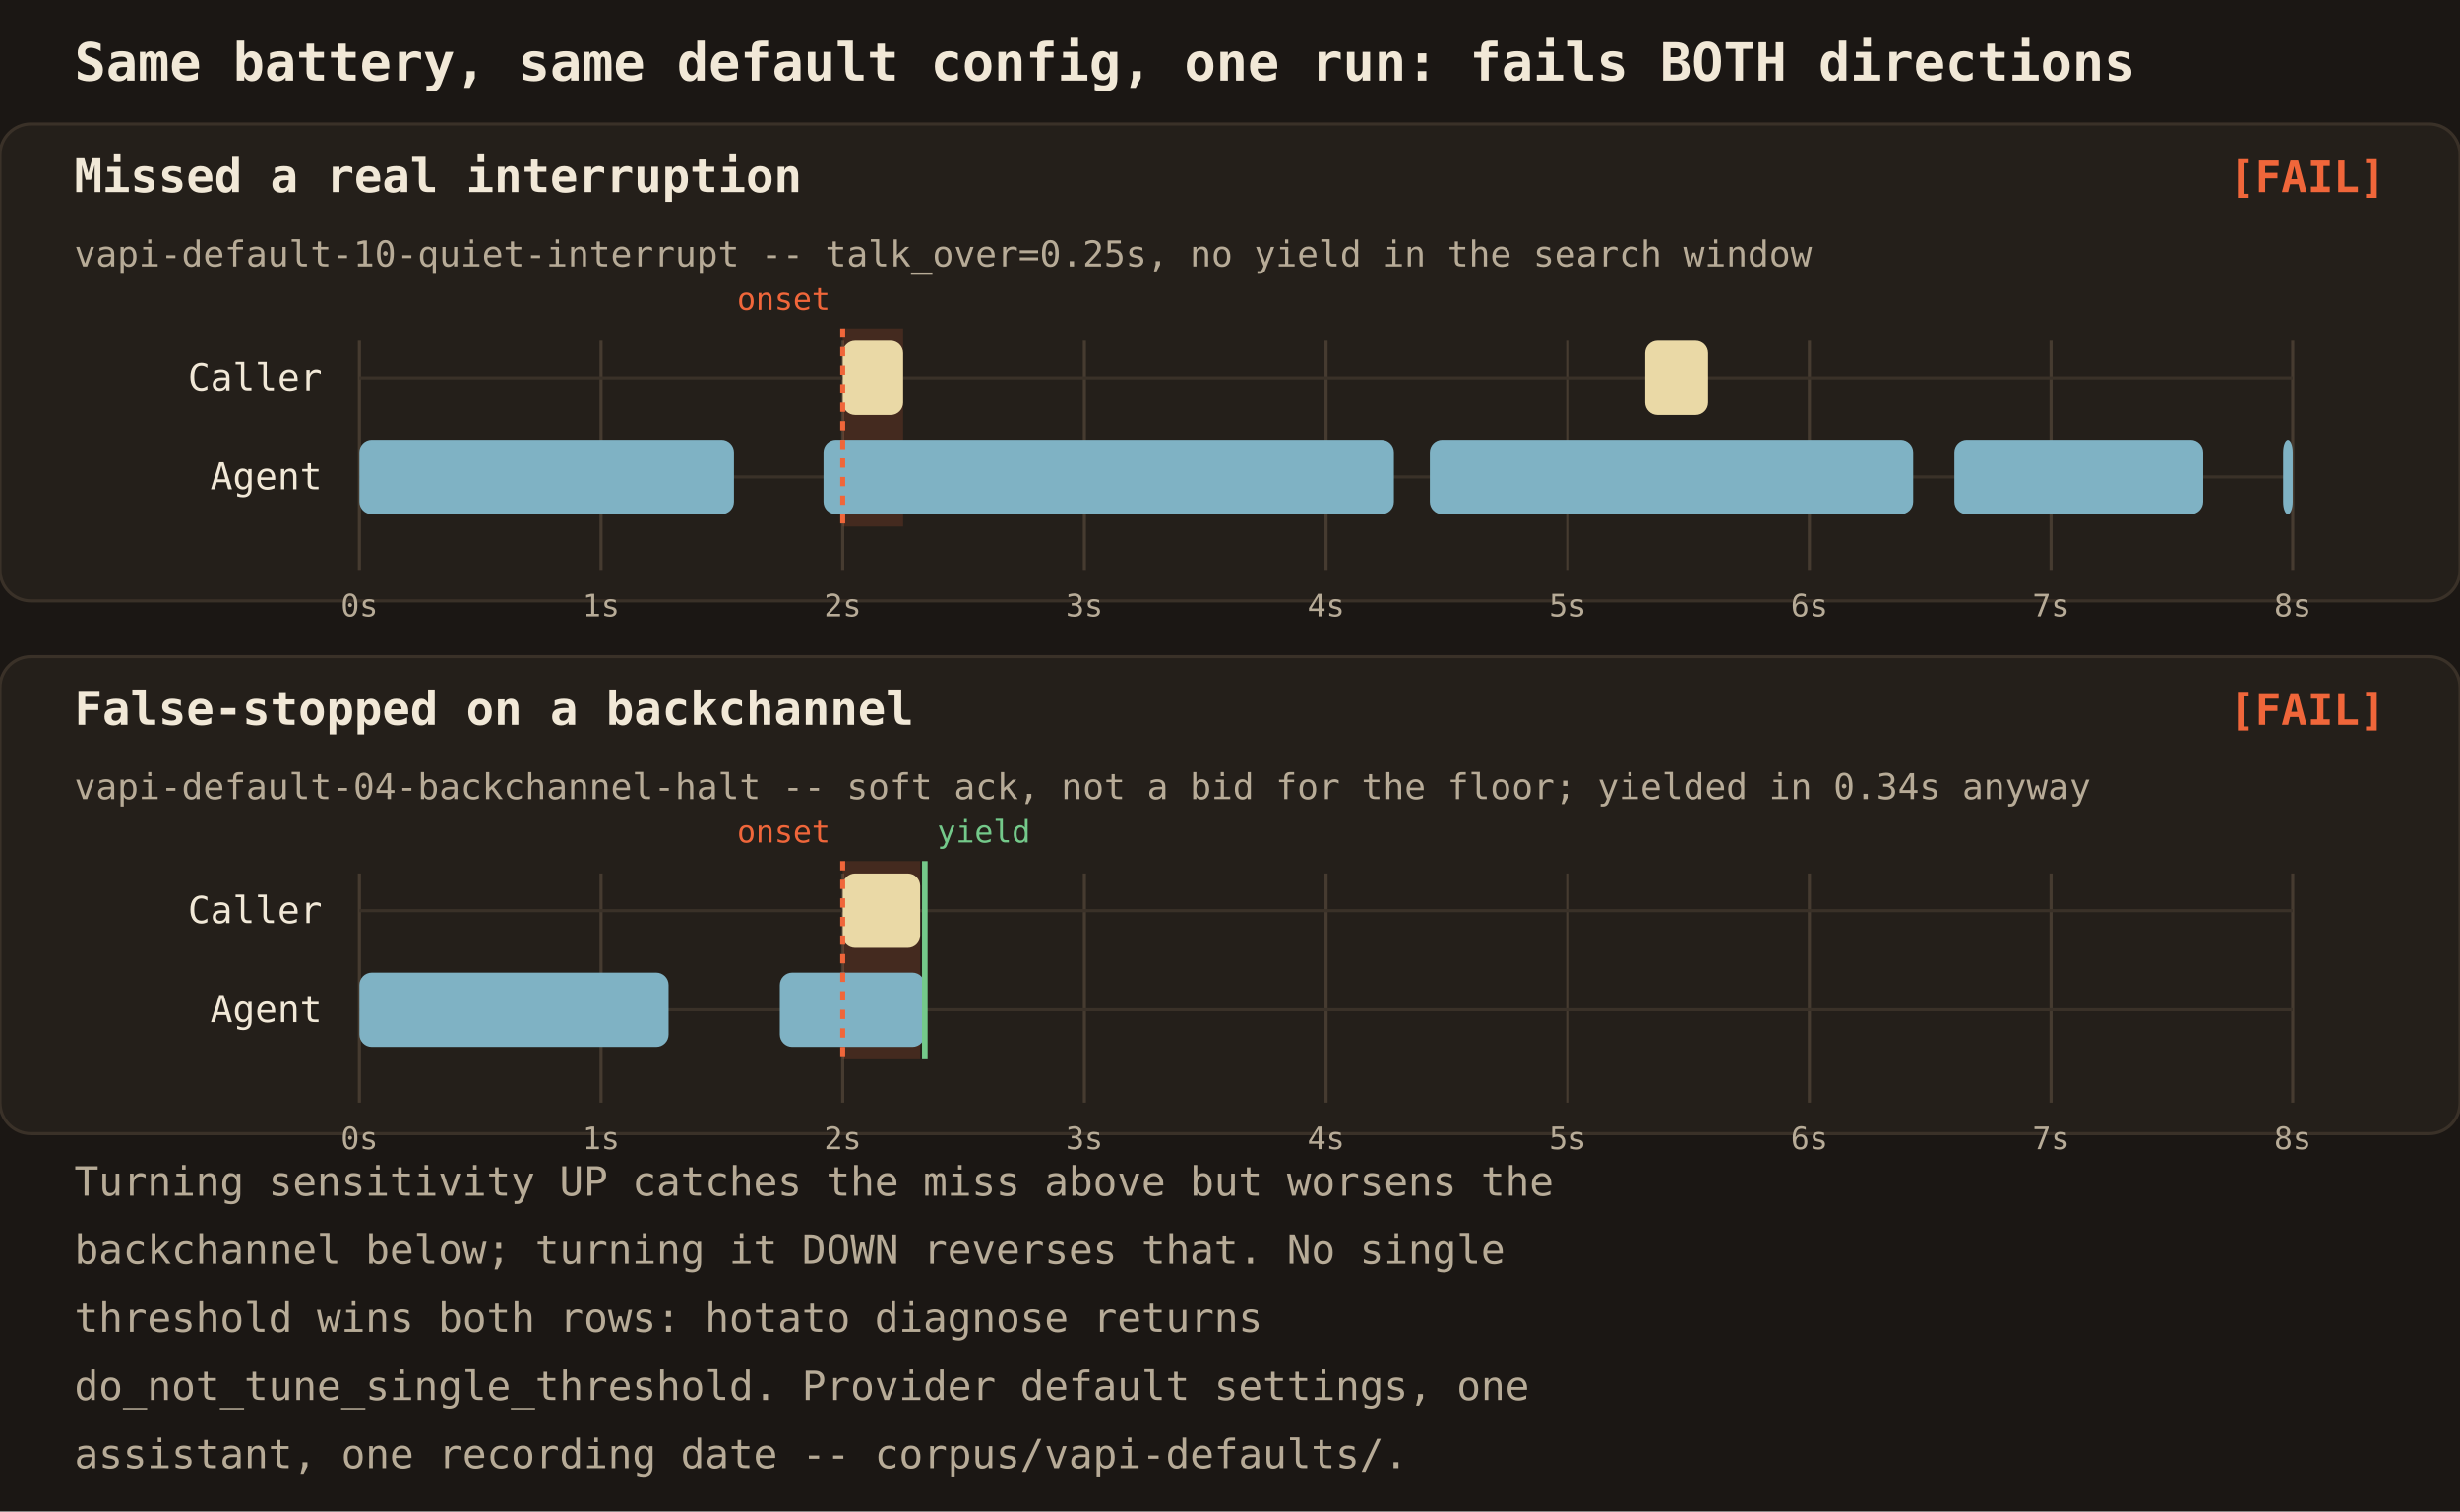
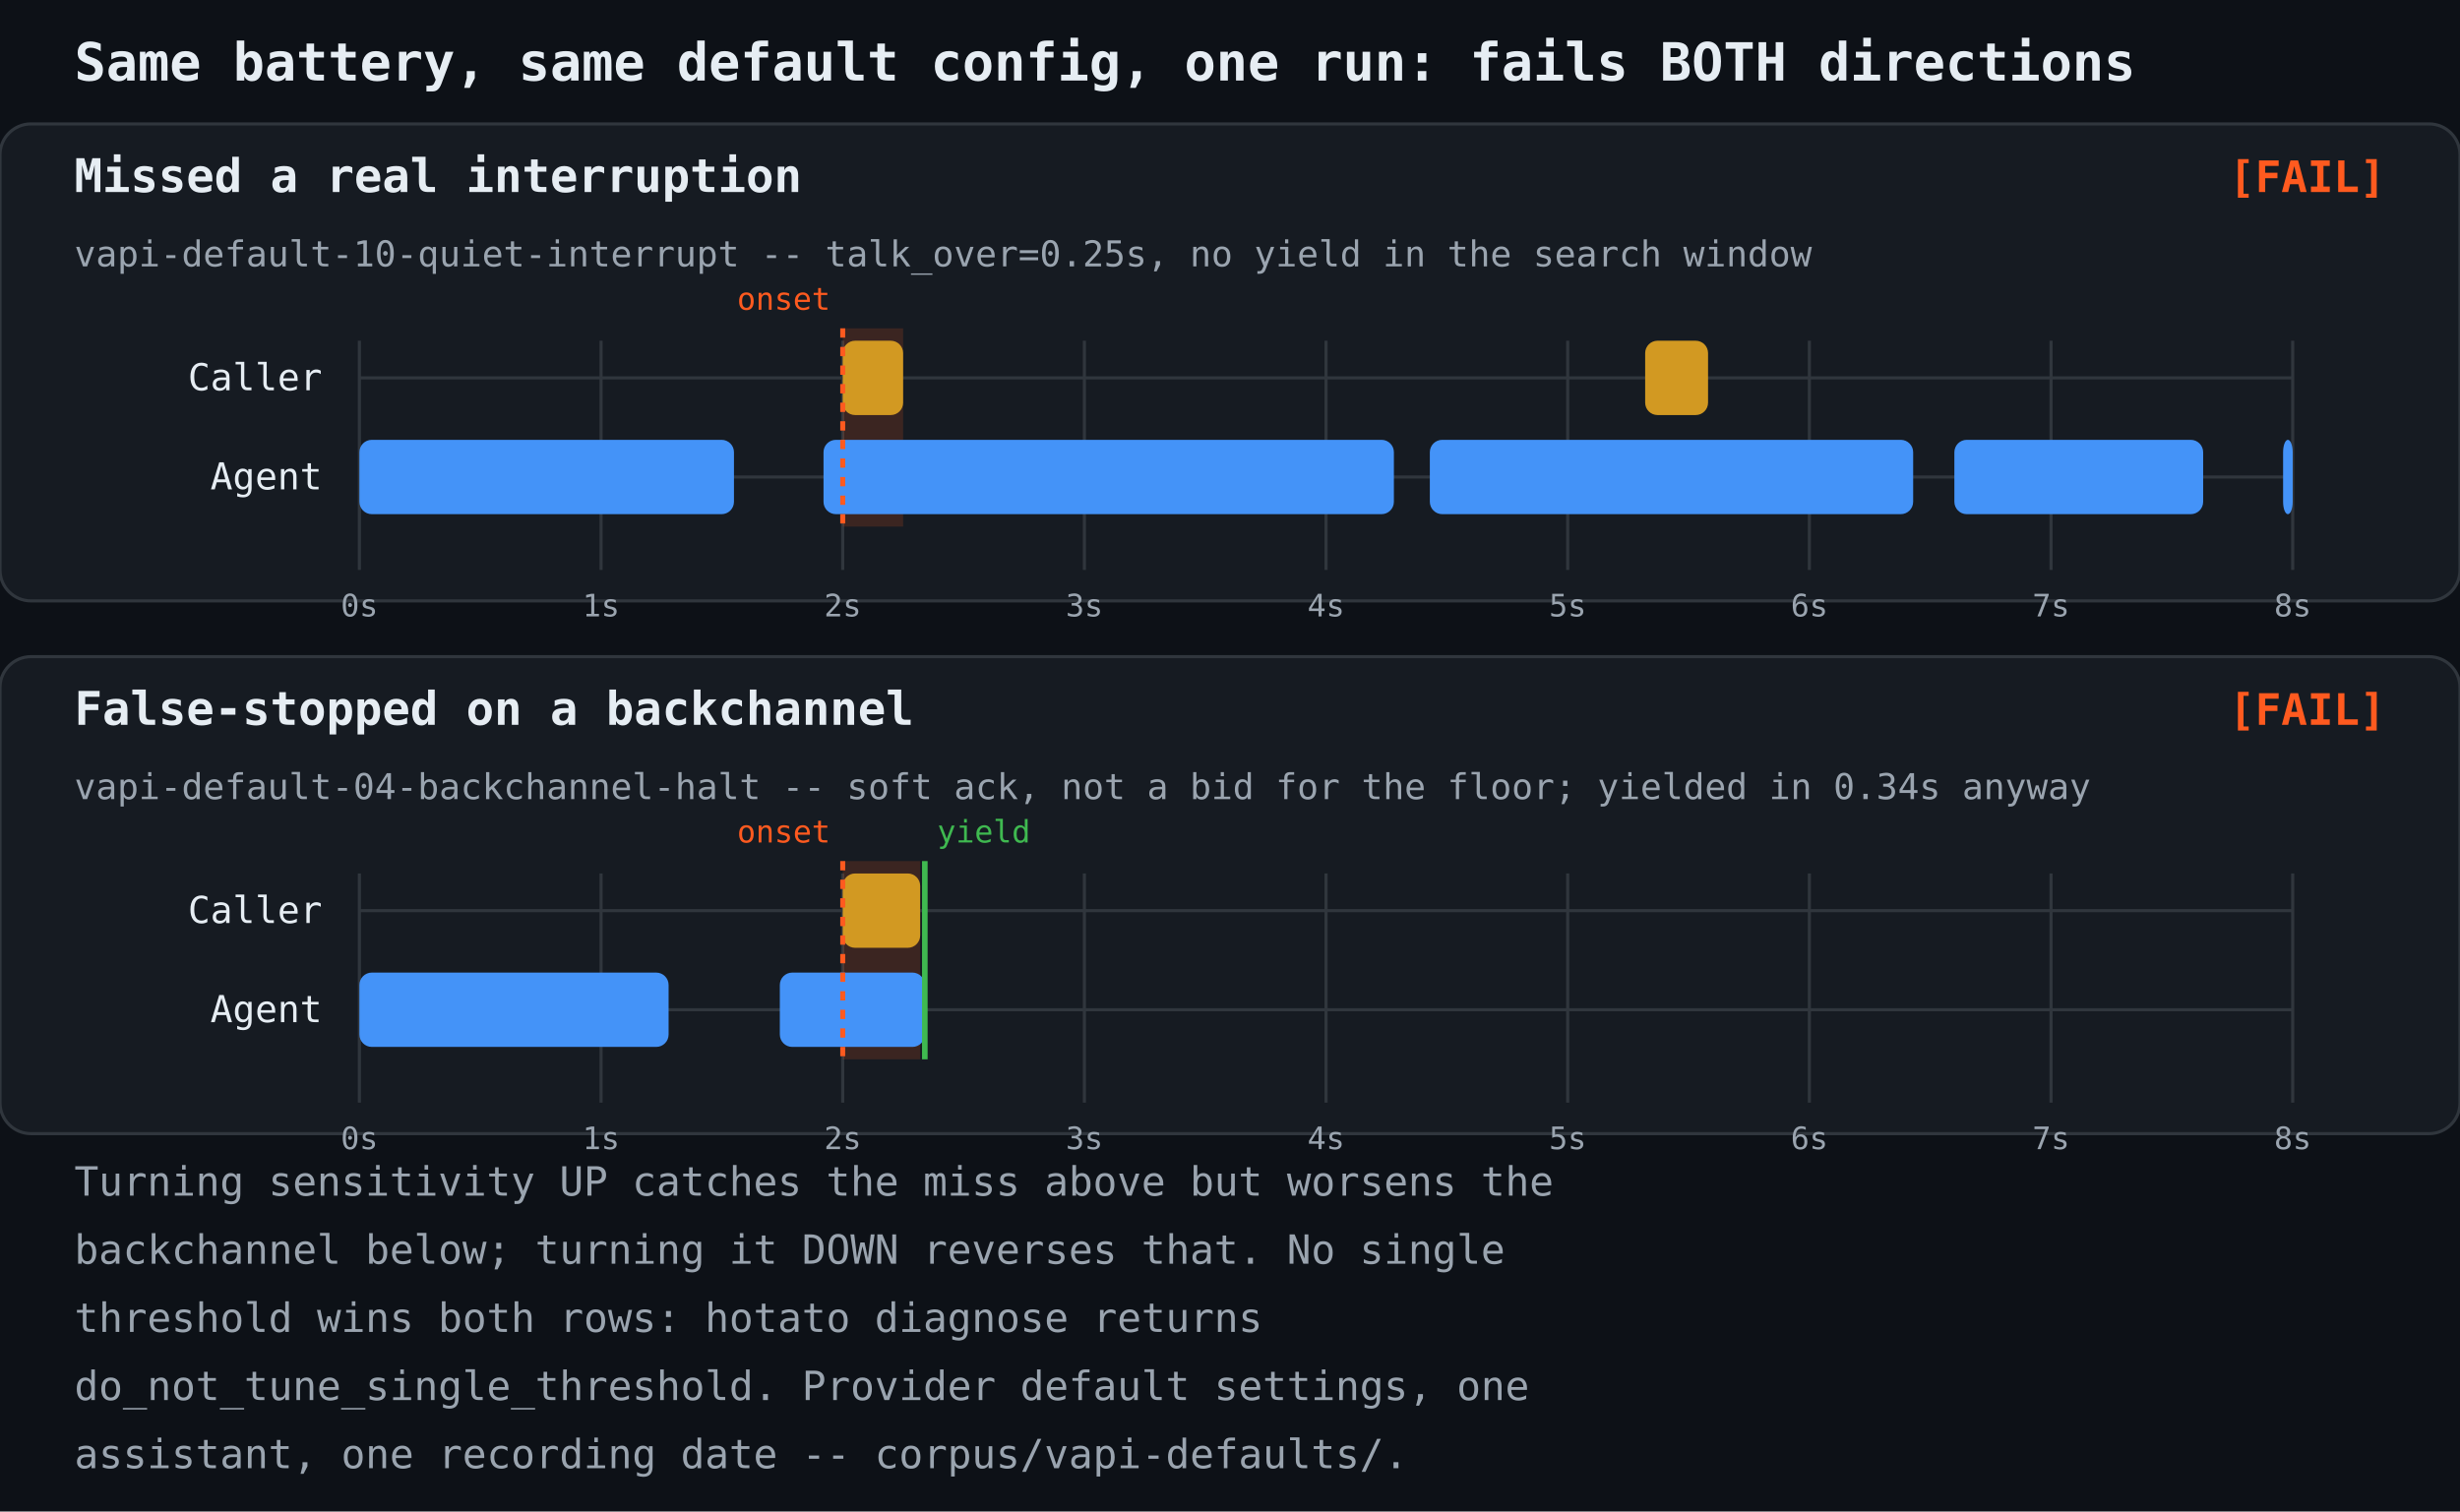
<svg xmlns="http://www.w3.org/2000/svg" viewBox="0 0 794 488" width="794" height="488" font-family="ui-monospace, SFMono-Regular, Menlo, monospace" role="img" aria-label="One battery, one default configuration, two opposite failures: a missed real interruption and a false stop on a backchannel">
-   <rect x="0" y="0" width="794" height="488" fill="#1b1714" />
-   <text x="24" y="26" fill="#f1e8d7" font-size="17" font-weight="700">Same battery, same default config, one run: fails BOTH directions</text>
+   <rect x="0" y="0" width="794" height="488" fill="#0d1117" />
+   <text x="24" y="26" fill="#e6edf3" font-size="17" font-weight="700">Same battery, same default config, one run: fails BOTH directions</text>
  <g transform="translate(0,40.0)">
-     <rect x="0" y="0" width="794" height="154" rx="10" fill="#241f1a" stroke="#3a3128" stroke-width="1" />
-     <text x="24" y="22" fill="#f1e8d7" font-size="15" font-weight="600" font-family="ui-monospace, SFMono-Regular, Menlo, monospace">Missed a real interruption</text>
-     <text x="770" y="22" fill="#f0663a" font-size="14" font-weight="700" text-anchor="end" font-family="ui-monospace, SFMono-Regular, Menlo, monospace">[FAIL]</text>
-     <text x="24" y="46" fill="#b7ab97" font-size="11.5" font-family="ui-monospace, SFMono-Regular, Menlo, monospace">vapi-default-10-quiet-interrupt -- talk_over=0.25s, no yield in the search window</text>
+     <rect x="0" y="0" width="794" height="154" rx="10" fill="#161b22" stroke="#30363d" stroke-width="1" />
+     <text x="24" y="22" fill="#e6edf3" font-size="15" font-weight="600" font-family="ui-monospace, SFMono-Regular, Menlo, monospace">Missed a real interruption</text>
+     <text x="770" y="22" fill="#ff5a1f" font-size="14" font-weight="700" text-anchor="end" font-family="ui-monospace, SFMono-Regular, Menlo, monospace">[FAIL]</text>
+     <text x="24" y="46" fill="#9aa4af" font-size="11.5" font-family="ui-monospace, SFMono-Regular, Menlo, monospace">vapi-default-10-quiet-interrupt -- talk_over=0.25s, no yield in the search window</text>
    <g transform="translate(24,48)">
      <svg class="tl-svg" viewBox="0 0 746 120" width="746" height="120" role="img" aria-label="Scored timeline: the caller track starts at 2.00 seconds and the agent track keeps going with no yield marker" font-family="ui-monospace, SFMono-Regular, Menlo, monospace">
-         <line x1="92.0" y1="22" x2="92.0" y2="96" stroke="#463b30" stroke-width="1" />
-         <text x="92.0" y="111" fill="#b7ab97" font-size="10" text-anchor="middle">0s</text>
-         <line x1="170.0" y1="22" x2="170.0" y2="96" stroke="#463b30" stroke-width="1" />
-         <text x="170.0" y="111" fill="#b7ab97" font-size="10" text-anchor="middle">1s</text>
-         <line x1="248.0" y1="22" x2="248.0" y2="96" stroke="#463b30" stroke-width="1" />
-         <text x="248.0" y="111" fill="#b7ab97" font-size="10" text-anchor="middle">2s</text>
-         <line x1="326.0" y1="22" x2="326.0" y2="96" stroke="#463b30" stroke-width="1" />
-         <text x="326.0" y="111" fill="#b7ab97" font-size="10" text-anchor="middle">3s</text>
-         <line x1="404.0" y1="22" x2="404.0" y2="96" stroke="#463b30" stroke-width="1" />
-         <text x="404.0" y="111" fill="#b7ab97" font-size="10" text-anchor="middle">4s</text>
-         <line x1="482.0" y1="22" x2="482.0" y2="96" stroke="#463b30" stroke-width="1" />
-         <text x="482.0" y="111" fill="#b7ab97" font-size="10" text-anchor="middle">5s</text>
-         <line x1="560.0" y1="22" x2="560.0" y2="96" stroke="#463b30" stroke-width="1" />
-         <text x="560.0" y="111" fill="#b7ab97" font-size="10" text-anchor="middle">6s</text>
-         <line x1="638.0" y1="22" x2="638.0" y2="96" stroke="#463b30" stroke-width="1" />
-         <text x="638.0" y="111" fill="#b7ab97" font-size="10" text-anchor="middle">7s</text>
-         <line x1="716.0" y1="22" x2="716.0" y2="96" stroke="#463b30" stroke-width="1" />
-         <text x="716.0" y="111" fill="#b7ab97" font-size="10" text-anchor="middle">8s</text>
-         <rect x="248.0" y="18" width="19.5" height="64" fill="#f0663a" fill-opacity="0.16" />
-         <text x="80" y="38" fill="#f1e8d7" font-size="12" text-anchor="end">Caller</text>
-         <text x="80" y="70" fill="#f1e8d7" font-size="12" text-anchor="end">Agent</text>
-         <line x1="92" y1="34" x2="716" y2="34" stroke="#3a3128" stroke-width="1" />
-         <line x1="92" y1="66" x2="716" y2="66" stroke="#3a3128" stroke-width="1" />
-         <rect x="248.0" y="22" width="19.5" height="24" rx="4" fill="#ead9a6" />
-         <rect x="507.0" y="22" width="20.3" height="24" rx="4" fill="#ead9a6" />
-         <rect x="92.0" y="54" width="120.9" height="24" rx="4" fill="#7fb2c4" />
-         <rect x="241.8" y="54" width="184.1" height="24" rx="4" fill="#7fb2c4" />
-         <rect x="437.5" y="54" width="156.0" height="24" rx="4" fill="#7fb2c4" />
-         <rect x="606.8" y="54" width="80.3" height="24" rx="4" fill="#7fb2c4" />
-         <rect x="712.9" y="54" width="3.1" height="24" rx="4" fill="#7fb2c4" />
-         <line x1="248.0" y1="18" x2="248.0" y2="82" stroke="#f0663a" stroke-width="1.6" stroke-dasharray="3 3" />
-         <text x="244.0" y="12" fill="#f0663a" font-size="10" text-anchor="end">onset</text>
+         <line x1="92.0" y1="22" x2="92.0" y2="96" stroke="#30363d" stroke-width="1" />
+         <text x="92.0" y="111" fill="#9aa4af" font-size="10" text-anchor="middle">0s</text>
+         <line x1="170.0" y1="22" x2="170.0" y2="96" stroke="#30363d" stroke-width="1" />
+         <text x="170.0" y="111" fill="#9aa4af" font-size="10" text-anchor="middle">1s</text>
+         <line x1="248.0" y1="22" x2="248.0" y2="96" stroke="#30363d" stroke-width="1" />
+         <text x="248.0" y="111" fill="#9aa4af" font-size="10" text-anchor="middle">2s</text>
+         <line x1="326.0" y1="22" x2="326.0" y2="96" stroke="#30363d" stroke-width="1" />
+         <text x="326.0" y="111" fill="#9aa4af" font-size="10" text-anchor="middle">3s</text>
+         <line x1="404.0" y1="22" x2="404.0" y2="96" stroke="#30363d" stroke-width="1" />
+         <text x="404.0" y="111" fill="#9aa4af" font-size="10" text-anchor="middle">4s</text>
+         <line x1="482.0" y1="22" x2="482.0" y2="96" stroke="#30363d" stroke-width="1" />
+         <text x="482.0" y="111" fill="#9aa4af" font-size="10" text-anchor="middle">5s</text>
+         <line x1="560.0" y1="22" x2="560.0" y2="96" stroke="#30363d" stroke-width="1" />
+         <text x="560.0" y="111" fill="#9aa4af" font-size="10" text-anchor="middle">6s</text>
+         <line x1="638.0" y1="22" x2="638.0" y2="96" stroke="#30363d" stroke-width="1" />
+         <text x="638.0" y="111" fill="#9aa4af" font-size="10" text-anchor="middle">7s</text>
+         <line x1="716.0" y1="22" x2="716.0" y2="96" stroke="#30363d" stroke-width="1" />
+         <text x="716.0" y="111" fill="#9aa4af" font-size="10" text-anchor="middle">8s</text>
+         <rect x="248.0" y="18" width="19.5" height="64" fill="#ff5a1f" fill-opacity="0.16" />
+         <text x="80" y="38" fill="#e6edf3" font-size="12" text-anchor="end">Caller</text>
+         <text x="80" y="70" fill="#e6edf3" font-size="12" text-anchor="end">Agent</text>
+         <line x1="92" y1="34" x2="716" y2="34" stroke="#30363d" stroke-width="1" />
+         <line x1="92" y1="66" x2="716" y2="66" stroke="#30363d" stroke-width="1" />
+         <rect x="248.0" y="22" width="19.5" height="24" rx="4" fill="#d29922" />
+         <rect x="507.0" y="22" width="20.3" height="24" rx="4" fill="#d29922" />
+         <rect x="92.0" y="54" width="120.9" height="24" rx="4" fill="#4493f8" />
+         <rect x="241.8" y="54" width="184.1" height="24" rx="4" fill="#4493f8" />
+         <rect x="437.5" y="54" width="156.0" height="24" rx="4" fill="#4493f8" />
+         <rect x="606.8" y="54" width="80.3" height="24" rx="4" fill="#4493f8" />
+         <rect x="712.9" y="54" width="3.1" height="24" rx="4" fill="#4493f8" />
+         <line x1="248.0" y1="18" x2="248.0" y2="82" stroke="#ff5a1f" stroke-width="1.6" stroke-dasharray="3 3" />
+         <text x="244.0" y="12" fill="#ff5a1f" font-size="10" text-anchor="end">onset</text>
      </svg>
    </g>
  </g>
  <g transform="translate(0,212.0)">
-     <rect x="0" y="0" width="794" height="154" rx="10" fill="#241f1a" stroke="#3a3128" stroke-width="1" />
-     <text x="24" y="22" fill="#f1e8d7" font-size="15" font-weight="600" font-family="ui-monospace, SFMono-Regular, Menlo, monospace">False-stopped on a backchannel</text>
-     <text x="770" y="22" fill="#f0663a" font-size="14" font-weight="700" text-anchor="end" font-family="ui-monospace, SFMono-Regular, Menlo, monospace">[FAIL]</text>
-     <text x="24" y="46" fill="#b7ab97" font-size="11.5" font-family="ui-monospace, SFMono-Regular, Menlo, monospace">vapi-default-04-backchannel-halt -- soft ack, not a bid for the floor; yielded in 0.34s anyway</text>
+     <rect x="0" y="0" width="794" height="154" rx="10" fill="#161b22" stroke="#30363d" stroke-width="1" />
+     <text x="24" y="22" fill="#e6edf3" font-size="15" font-weight="600" font-family="ui-monospace, SFMono-Regular, Menlo, monospace">False-stopped on a backchannel</text>
+     <text x="770" y="22" fill="#ff5a1f" font-size="14" font-weight="700" text-anchor="end" font-family="ui-monospace, SFMono-Regular, Menlo, monospace">[FAIL]</text>
+     <text x="24" y="46" fill="#9aa4af" font-size="11.5" font-family="ui-monospace, SFMono-Regular, Menlo, monospace">vapi-default-04-backchannel-halt -- soft ack, not a bid for the floor; yielded in 0.34s anyway</text>
    <g transform="translate(24,48)">
      <svg class="tl-svg" viewBox="0 0 746 120" width="746" height="120" role="img" aria-label="Scored timeline: the caller track starts at 2.00 seconds and the agent track stops at a yield marker 0.34 seconds after onset" font-family="ui-monospace, SFMono-Regular, Menlo, monospace">
-         <line x1="92.0" y1="22" x2="92.0" y2="96" stroke="#463b30" stroke-width="1" />
-         <text x="92.0" y="111" fill="#b7ab97" font-size="10" text-anchor="middle">0s</text>
-         <line x1="170.0" y1="22" x2="170.0" y2="96" stroke="#463b30" stroke-width="1" />
-         <text x="170.0" y="111" fill="#b7ab97" font-size="10" text-anchor="middle">1s</text>
-         <line x1="248.0" y1="22" x2="248.0" y2="96" stroke="#463b30" stroke-width="1" />
-         <text x="248.0" y="111" fill="#b7ab97" font-size="10" text-anchor="middle">2s</text>
-         <line x1="326.0" y1="22" x2="326.0" y2="96" stroke="#463b30" stroke-width="1" />
-         <text x="326.0" y="111" fill="#b7ab97" font-size="10" text-anchor="middle">3s</text>
-         <line x1="404.0" y1="22" x2="404.0" y2="96" stroke="#463b30" stroke-width="1" />
-         <text x="404.0" y="111" fill="#b7ab97" font-size="10" text-anchor="middle">4s</text>
-         <line x1="482.0" y1="22" x2="482.0" y2="96" stroke="#463b30" stroke-width="1" />
-         <text x="482.0" y="111" fill="#b7ab97" font-size="10" text-anchor="middle">5s</text>
-         <line x1="560.0" y1="22" x2="560.0" y2="96" stroke="#463b30" stroke-width="1" />
-         <text x="560.0" y="111" fill="#b7ab97" font-size="10" text-anchor="middle">6s</text>
-         <line x1="638.0" y1="22" x2="638.0" y2="96" stroke="#463b30" stroke-width="1" />
-         <text x="638.0" y="111" fill="#b7ab97" font-size="10" text-anchor="middle">7s</text>
-         <line x1="716.0" y1="22" x2="716.0" y2="96" stroke="#463b30" stroke-width="1" />
-         <text x="716.0" y="111" fill="#b7ab97" font-size="10" text-anchor="middle">8s</text>
-         <rect x="248.0" y="18" width="25.0" height="64" fill="#f0663a" fill-opacity="0.16" />
-         <text x="80" y="38" fill="#f1e8d7" font-size="12" text-anchor="end">Caller</text>
-         <text x="80" y="70" fill="#f1e8d7" font-size="12" text-anchor="end">Agent</text>
-         <line x1="92" y1="34" x2="716" y2="34" stroke="#3a3128" stroke-width="1" />
-         <line x1="92" y1="66" x2="716" y2="66" stroke="#3a3128" stroke-width="1" />
-         <rect x="248.0" y="22" width="25.0" height="24" rx="4" fill="#ead9a6" />
-         <rect x="92.0" y="54" width="99.8" height="24" rx="4" fill="#7fb2c4" />
-         <rect x="227.7" y="54" width="46.8" height="24" rx="4" fill="#7fb2c4" />
-         <line x1="248.0" y1="18" x2="248.0" y2="82" stroke="#f0663a" stroke-width="1.6" stroke-dasharray="3 3" />
-         <text x="244.0" y="12" fill="#f0663a" font-size="10" text-anchor="end">onset</text>
-         <line x1="274.5" y1="18" x2="274.5" y2="82" stroke="#74c98a" stroke-width="1.8" />
-         <text x="278.5" y="12" fill="#74c98a" font-size="10" text-anchor="start">yield</text>
+         <line x1="92.0" y1="22" x2="92.0" y2="96" stroke="#30363d" stroke-width="1" />
+         <text x="92.0" y="111" fill="#9aa4af" font-size="10" text-anchor="middle">0s</text>
+         <line x1="170.0" y1="22" x2="170.0" y2="96" stroke="#30363d" stroke-width="1" />
+         <text x="170.0" y="111" fill="#9aa4af" font-size="10" text-anchor="middle">1s</text>
+         <line x1="248.0" y1="22" x2="248.0" y2="96" stroke="#30363d" stroke-width="1" />
+         <text x="248.0" y="111" fill="#9aa4af" font-size="10" text-anchor="middle">2s</text>
+         <line x1="326.0" y1="22" x2="326.0" y2="96" stroke="#30363d" stroke-width="1" />
+         <text x="326.0" y="111" fill="#9aa4af" font-size="10" text-anchor="middle">3s</text>
+         <line x1="404.0" y1="22" x2="404.0" y2="96" stroke="#30363d" stroke-width="1" />
+         <text x="404.0" y="111" fill="#9aa4af" font-size="10" text-anchor="middle">4s</text>
+         <line x1="482.0" y1="22" x2="482.0" y2="96" stroke="#30363d" stroke-width="1" />
+         <text x="482.0" y="111" fill="#9aa4af" font-size="10" text-anchor="middle">5s</text>
+         <line x1="560.0" y1="22" x2="560.0" y2="96" stroke="#30363d" stroke-width="1" />
+         <text x="560.0" y="111" fill="#9aa4af" font-size="10" text-anchor="middle">6s</text>
+         <line x1="638.0" y1="22" x2="638.0" y2="96" stroke="#30363d" stroke-width="1" />
+         <text x="638.0" y="111" fill="#9aa4af" font-size="10" text-anchor="middle">7s</text>
+         <line x1="716.0" y1="22" x2="716.0" y2="96" stroke="#30363d" stroke-width="1" />
+         <text x="716.0" y="111" fill="#9aa4af" font-size="10" text-anchor="middle">8s</text>
+         <rect x="248.0" y="18" width="25.0" height="64" fill="#ff5a1f" fill-opacity="0.16" />
+         <text x="80" y="38" fill="#e6edf3" font-size="12" text-anchor="end">Caller</text>
+         <text x="80" y="70" fill="#e6edf3" font-size="12" text-anchor="end">Agent</text>
+         <line x1="92" y1="34" x2="716" y2="34" stroke="#30363d" stroke-width="1" />
+         <line x1="92" y1="66" x2="716" y2="66" stroke="#30363d" stroke-width="1" />
+         <rect x="248.0" y="22" width="25.0" height="24" rx="4" fill="#d29922" />
+         <rect x="92.0" y="54" width="99.8" height="24" rx="4" fill="#4493f8" />
+         <rect x="227.7" y="54" width="46.8" height="24" rx="4" fill="#4493f8" />
+         <line x1="248.0" y1="18" x2="248.0" y2="82" stroke="#ff5a1f" stroke-width="1.6" stroke-dasharray="3 3" />
+         <text x="244.0" y="12" fill="#ff5a1f" font-size="10" text-anchor="end">onset</text>
+         <line x1="274.5" y1="18" x2="274.5" y2="82" stroke="#3fb950" stroke-width="1.8" />
+         <text x="278.5" y="12" fill="#3fb950" font-size="10" text-anchor="start">yield</text>
      </svg>
    </g>
  </g>
-   <text x="24" y="386" fill="#b7ab97" font-size="13">Turning sensitivity UP catches the miss above but worsens the</text>
-   <text x="24" y="408" fill="#b7ab97" font-size="13">backchannel below; turning it DOWN reverses that. No single</text>
-   <text x="24" y="430" fill="#b7ab97" font-size="13">threshold wins both rows: hotato diagnose returns</text>
-   <text x="24" y="452" fill="#b7ab97" font-size="13">do_not_tune_single_threshold. Provider default settings, one</text>
-   <text x="24" y="474" fill="#b7ab97" font-size="13">assistant, one recording date -- corpus/vapi-defaults/.</text>
+   <text x="24" y="386" fill="#9aa4af" font-size="13">Turning sensitivity UP catches the miss above but worsens the</text>
+   <text x="24" y="408" fill="#9aa4af" font-size="13">backchannel below; turning it DOWN reverses that. No single</text>
+   <text x="24" y="430" fill="#9aa4af" font-size="13">threshold wins both rows: hotato diagnose returns</text>
+   <text x="24" y="452" fill="#9aa4af" font-size="13">do_not_tune_single_threshold. Provider default settings, one</text>
+   <text x="24" y="474" fill="#9aa4af" font-size="13">assistant, one recording date -- corpus/vapi-defaults/.</text>
</svg>
